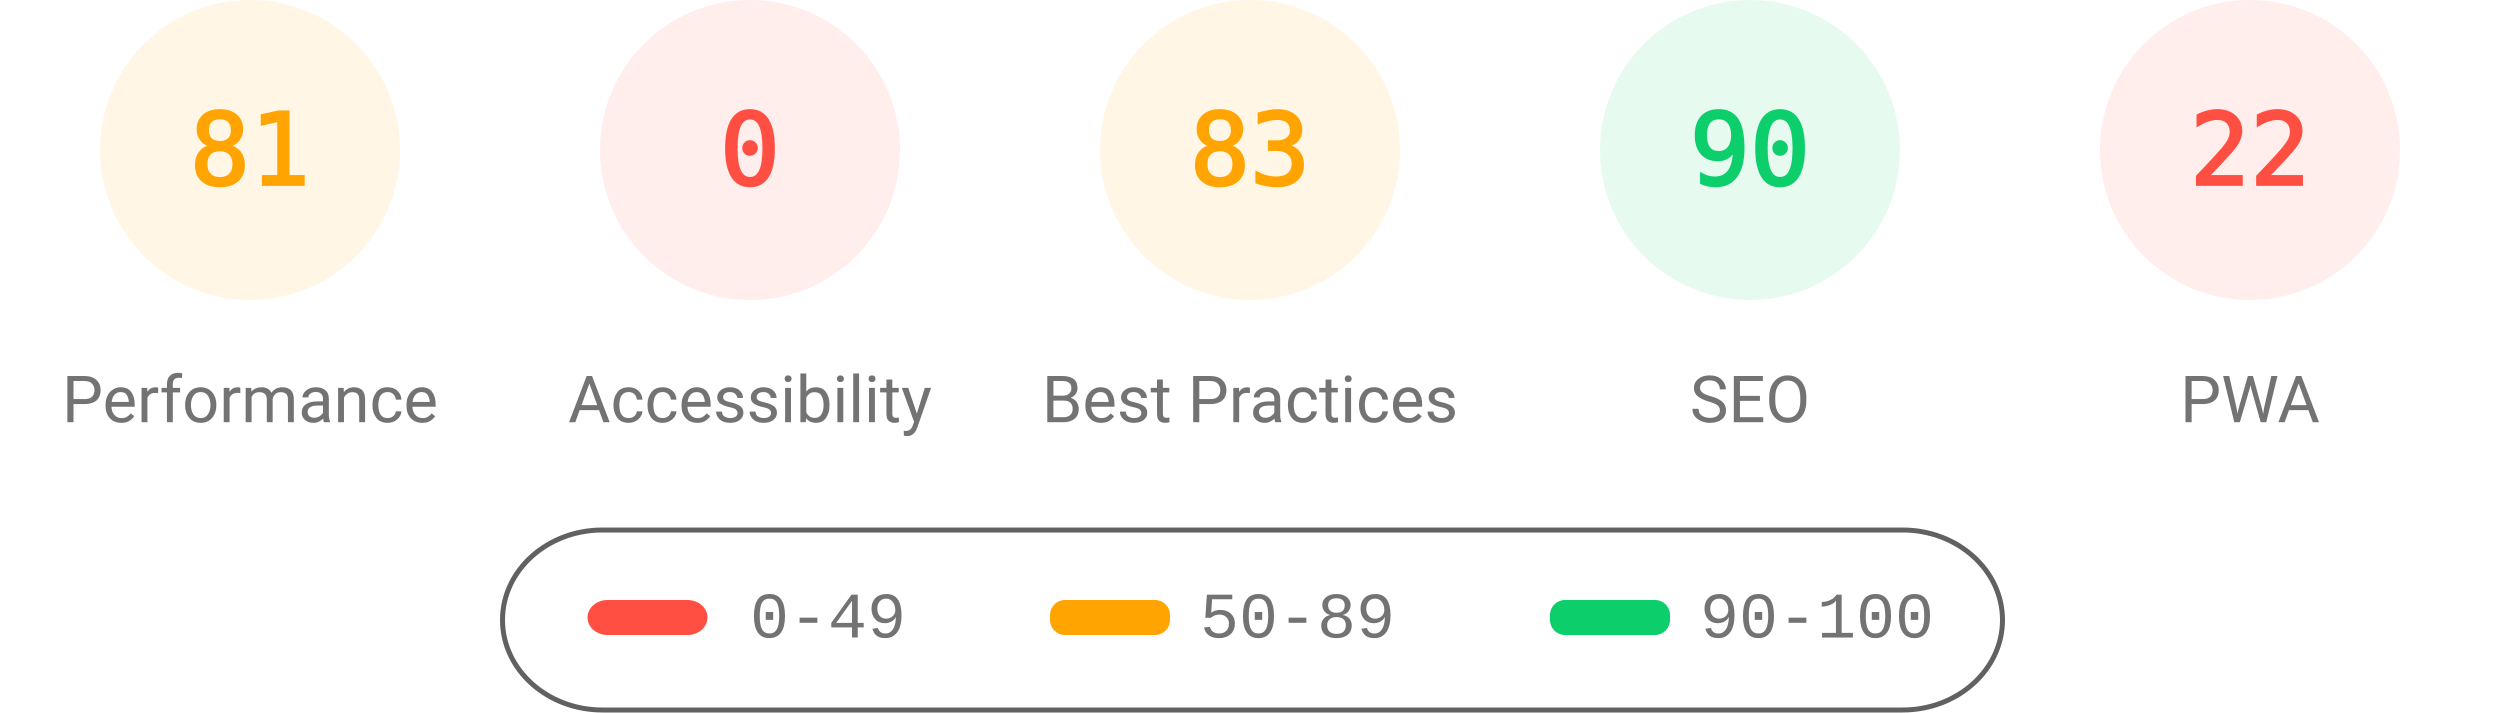
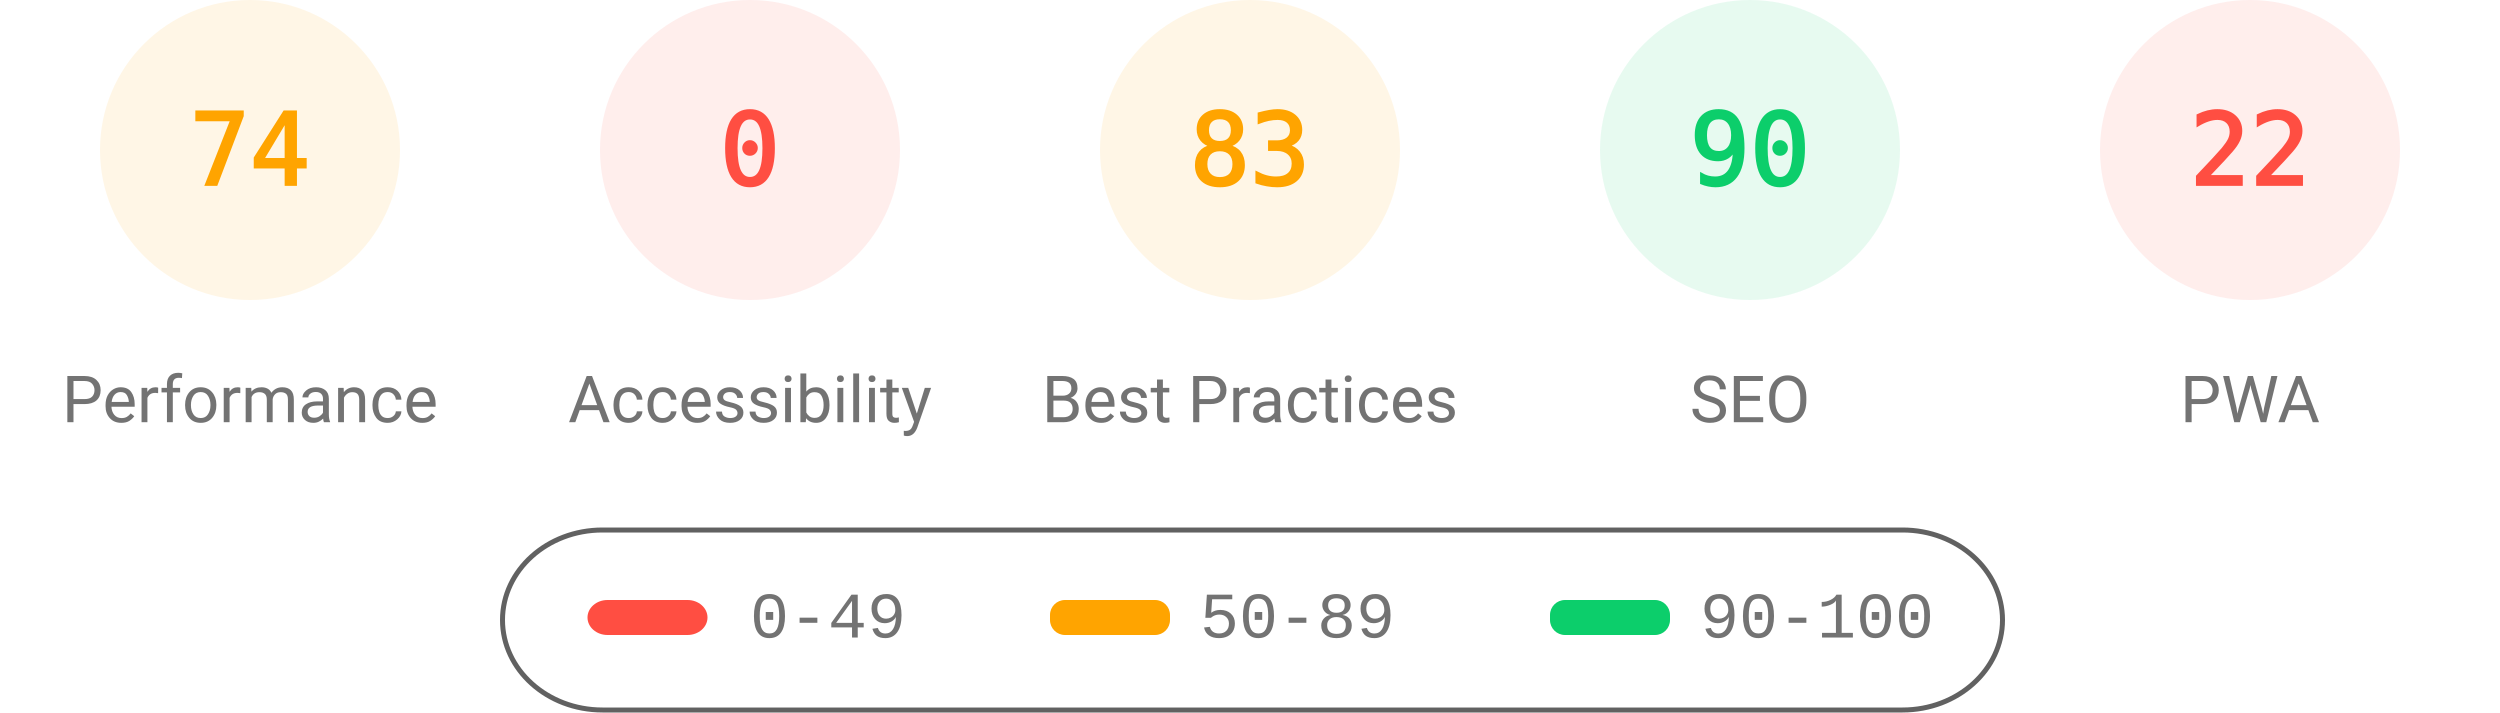
<svg xmlns="http://www.w3.org/2000/svg" fill="none" width="1000" height="285">
  <style>.gauge-base{opacity:.1}.gauge-arc{fill:none;animation-delay:250ms;stroke-linecap:round;transform:rotate(-90deg);transform-origin:100px 60px;animation:load-gauge 1s ease forwards}.guage-text{font-size:40px;font-family:monospace;text-align:center}.guage-red{color:#ff4e42;fill:#ff4e42;stroke:#ff4e42}.guage-orange{color:#ffa400;fill:#ffa400;stroke:#ffa400}.guage-green{color:#0cce6b;fill:#0cce6b;stroke:#0cce6b}.guage-undefined{color:#5c5c5c;fill:#5c5c5c;stroke:#5c5c5c}.guage-title{color:#737373;fill:#737373;stroke:none;font-size:26px;line-height:26px;font-family:Roboto,Halvetica,Arial,sans-serif}@keyframes load-gauge{from{stroke-dasharray:0 352.858}}</style>
  <svg class="guage-div guage-perf guage-orange" viewBox="0 0 200 200" width="200" height="200">
    <circle class="gauge-base" r="56" cx="100" cy="60" stroke-width="8" />
-     <circle class="gauge-arc guage-arc-1" r="56" cx="100" cy="60" stroke-width="8" style="stroke-dasharray:285.005,351.858" />
-     <text class="guage-text" x="100" y="60" alignment-baseline="central" dominant-baseline="central" text-anchor="middle">81</text>
+     <circle class="gauge-arc guage-arc-1" r="56" cx="100" cy="60" stroke-width="8" style="stroke-dasharray:260.375,351.858" />
+     <text class="guage-text" x="100" y="60" alignment-baseline="central" dominant-baseline="central" text-anchor="middle">74</text>
    <text class="guage-title" x="100" y="160" alignment-baseline="central" dominant-baseline="central" text-anchor="middle">Performance</text>
  </svg>
  <svg class="guage-div guage-acc guage-red" viewBox="0 0 200 200" width="200" height="200" x="200">
    <circle class="gauge-base" r="56" cx="100" cy="60" stroke-width="8" />
    <circle class="gauge-arc guage-arc-2" r="56" cx="100" cy="60" stroke-width="8" style="stroke-dasharray:0,351.858" />
    <text class="guage-text" x="100" y="60" alignment-baseline="central" dominant-baseline="central" text-anchor="middle">0</text>
    <text class="guage-title" x="100" y="160" alignment-baseline="central" dominant-baseline="central" text-anchor="middle">Accessibility</text>
  </svg>
  <svg class="guage-div guage-best guage-orange" viewBox="0 0 200 200" width="200" height="200" x="400">
    <circle class="gauge-base" r="56" cx="100" cy="60" stroke-width="8" />
    <circle class="gauge-arc guage-arc-3" r="56" cx="100" cy="60" stroke-width="8" style="stroke-dasharray:292.042,351.858" />
    <text class="guage-text" x="100" y="60" alignment-baseline="central" dominant-baseline="central" text-anchor="middle">83</text>
    <text class="guage-title" x="100" y="160" alignment-baseline="central" dominant-baseline="central" text-anchor="middle">Best Practices</text>
  </svg>
  <svg class="guage-div guage-seo guage-green" viewBox="0 0 200 200" width="200" height="200" x="600">
    <circle class="gauge-base" r="56" cx="100" cy="60" stroke-width="8" />
    <circle class="gauge-arc guage-arc-4" r="56" cx="100" cy="60" stroke-width="8" style="stroke-dasharray:316.672,351.858" />
    <text class="guage-text" x="100" y="60" alignment-baseline="central" dominant-baseline="central" text-anchor="middle">90</text>
    <text class="guage-title" x="100" y="160" alignment-baseline="central" dominant-baseline="central" text-anchor="middle">SEO</text>
  </svg>
  <svg class="guage-div guage-pwa guage-red" viewBox="0 0 200 200" width="200" height="200" x="800">
    <circle class="gauge-base" r="56" cx="100" cy="60" stroke-width="8" />
    <circle class="gauge-arc guage-arc-4" r="56" cx="100" cy="60" stroke-width="8" style="stroke-dasharray:77.409,351.858" />
    <text class="guage-text" x="100" y="60" alignment-baseline="central" dominant-baseline="central" text-anchor="middle">22</text>
    <text class="guage-title" x="100" y="160" alignment-baseline="central" dominant-baseline="central" text-anchor="middle">PWA</text>
  </svg>
  <svg width="604" height="76" x="200" y="210">
    <path fill="none" id="canvas_background" d="M-1-1h604v80H-1z" />
    <rect fill-opacity="0" stroke="#616161" stroke-width="2" rx="40" id="svg_2" height="72" width="600" y="2" x="1" fill="#000" />
    <rect stroke="#000" rx="8" id="svg_3" height="14" width="48" y="30" x="35" stroke-opacity="null" stroke-width="0" fill="#ff4e42" />
    <rect stroke="#000" rx="6" id="svg_4" height="14" width="48" y="30" x="220" stroke-opacity="null" stroke-width="0" fill="#ffa400" />
    <rect stroke="#000" rx="6" id="svg_5" height="14" width="48" y="30" x="420" stroke-opacity="null" stroke-width="0" fill="#0cce6b" />
    <text xml:space="preserve" text-anchor="start" font-family="'Courier New', Courier, monospace" font-size="26" id="svg_6" y="45" x="100" stroke-opacity="null" stroke-width="0" stroke="#000" fill="#737373">0-49</text>
    <text xml:space="preserve" text-anchor="start" font-family="'Courier New', Courier, monospace" font-size="26" id="svg_7" y="45" x="280" stroke-opacity="null" stroke-width="0" stroke="#000" fill="#737373">50-89</text>
    <text xml:space="preserve" text-anchor="start" font-family="'Courier New', Courier, monospace" font-size="26" id="svg_8" y="45" x="480" stroke-opacity="null" stroke-width="0" stroke="#000" fill="#737373">90-100</text>
  </svg>
</svg>
